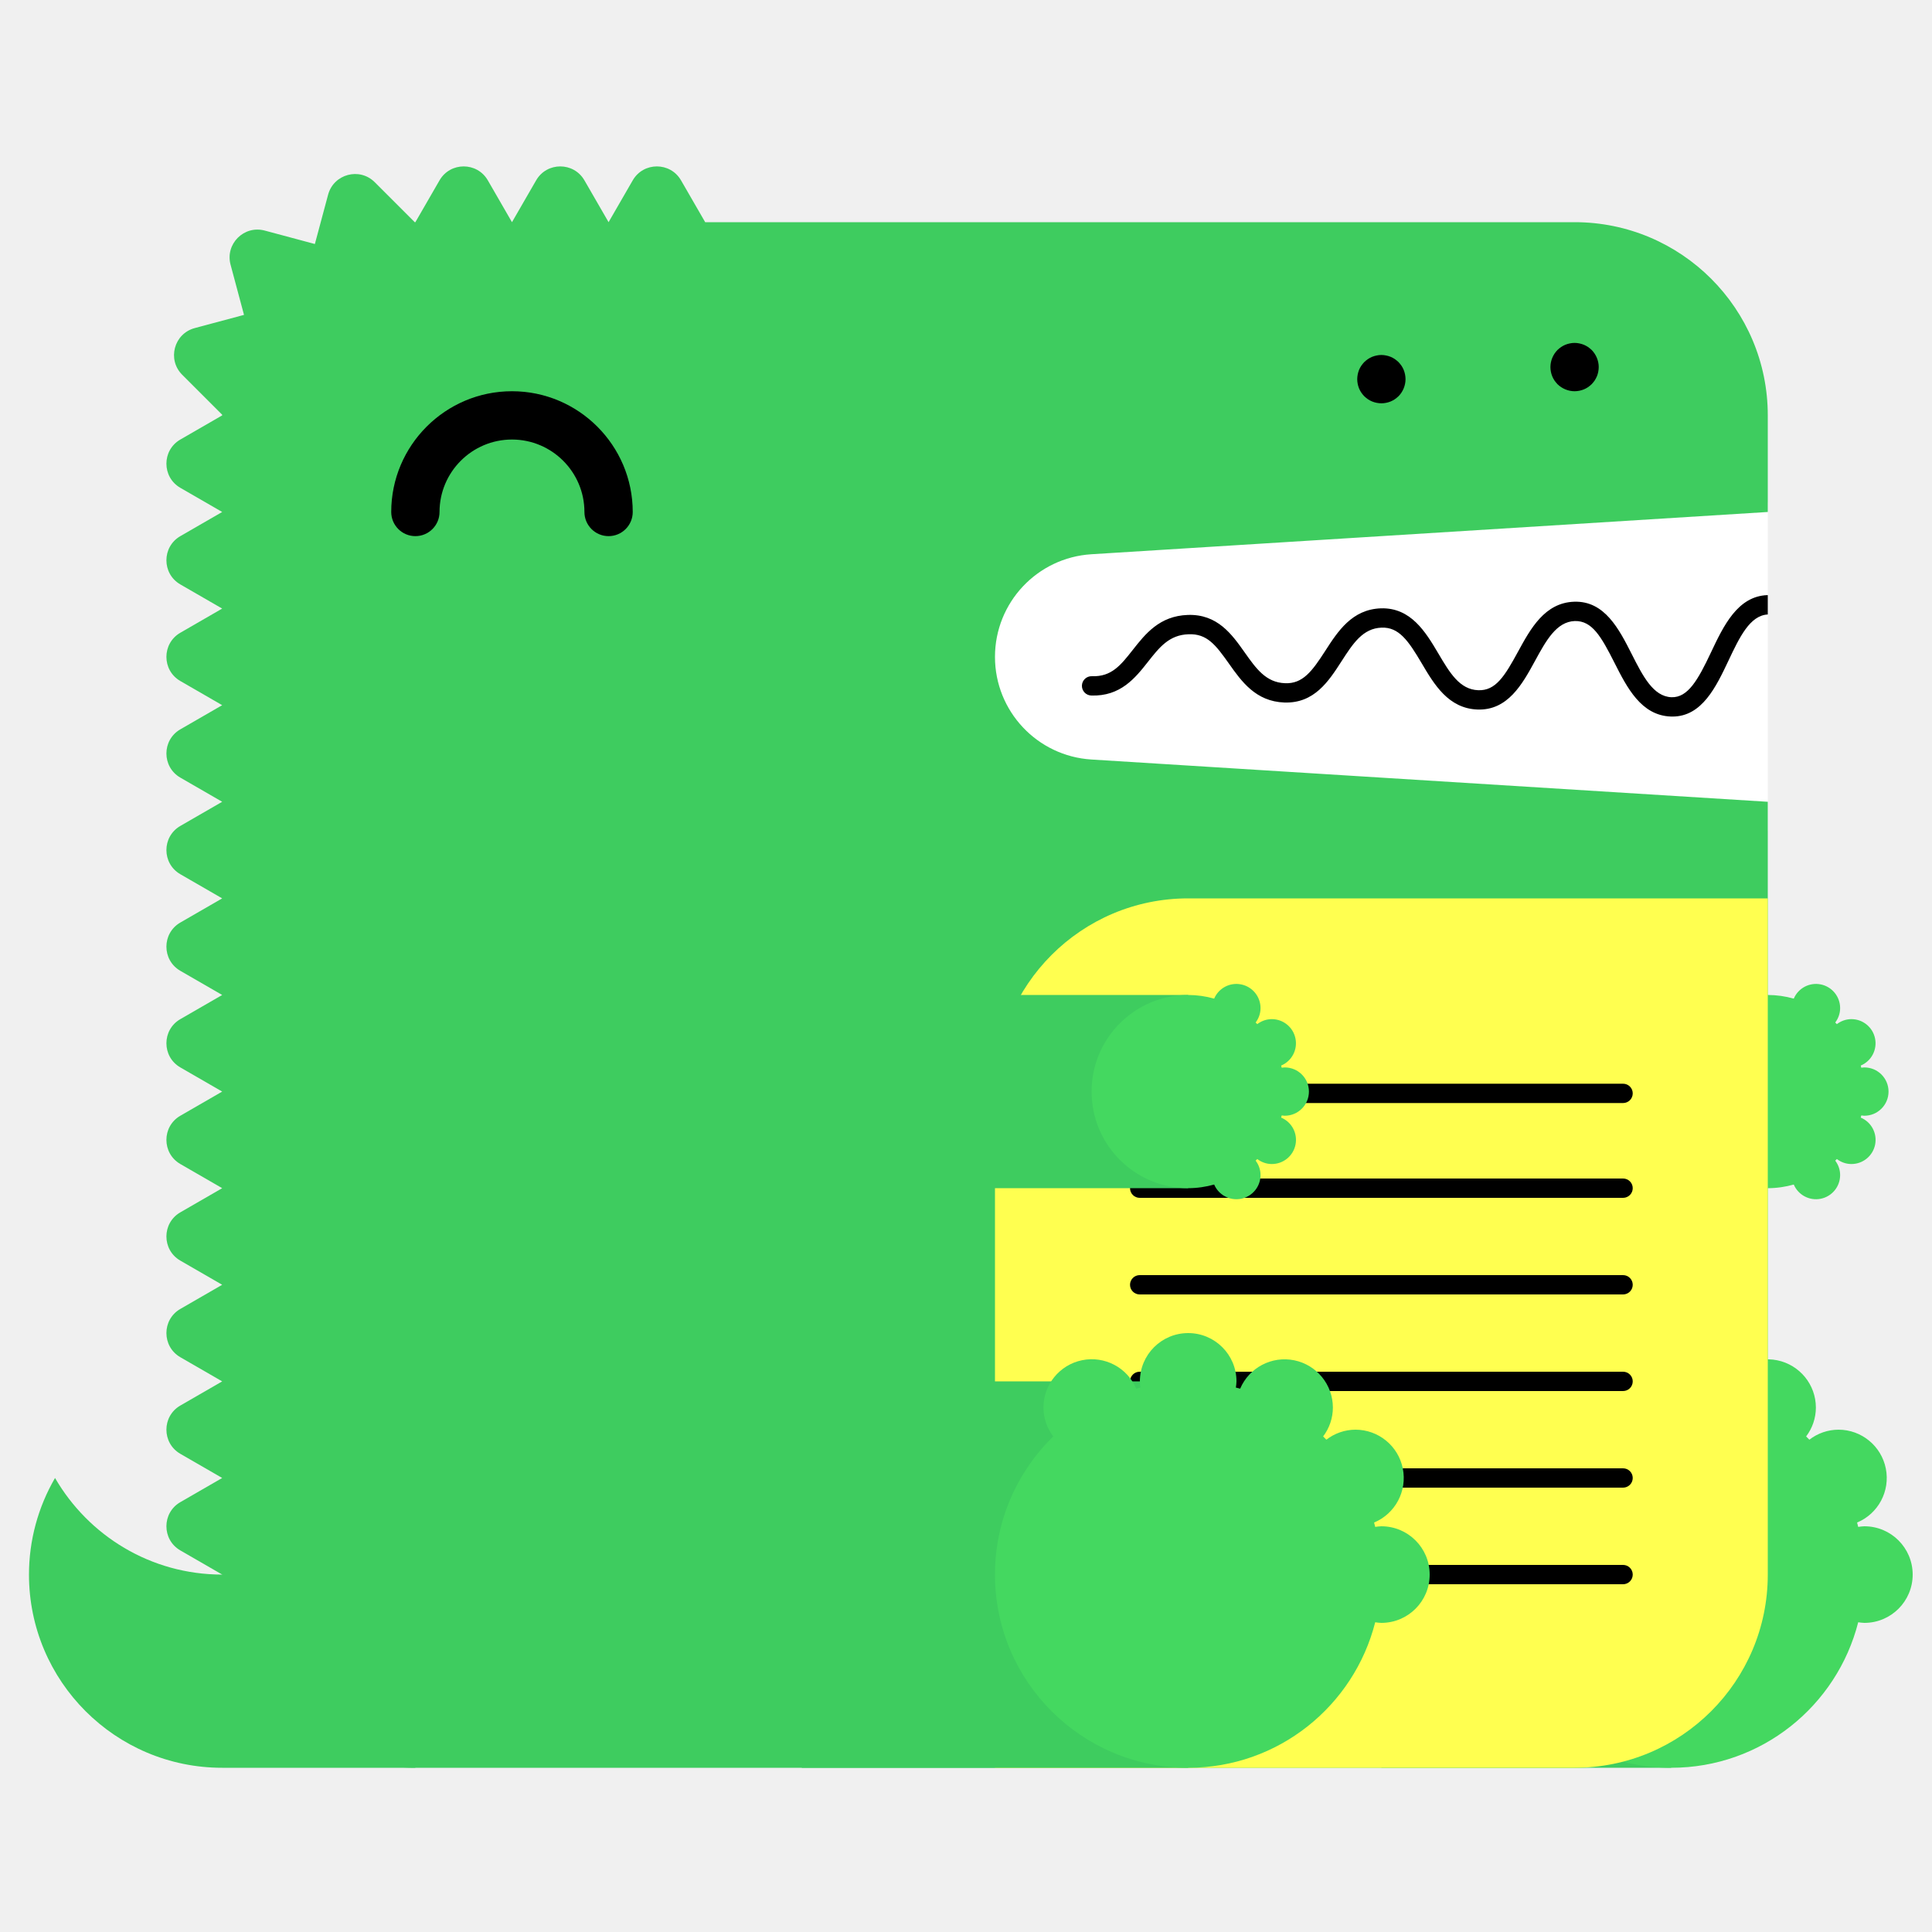
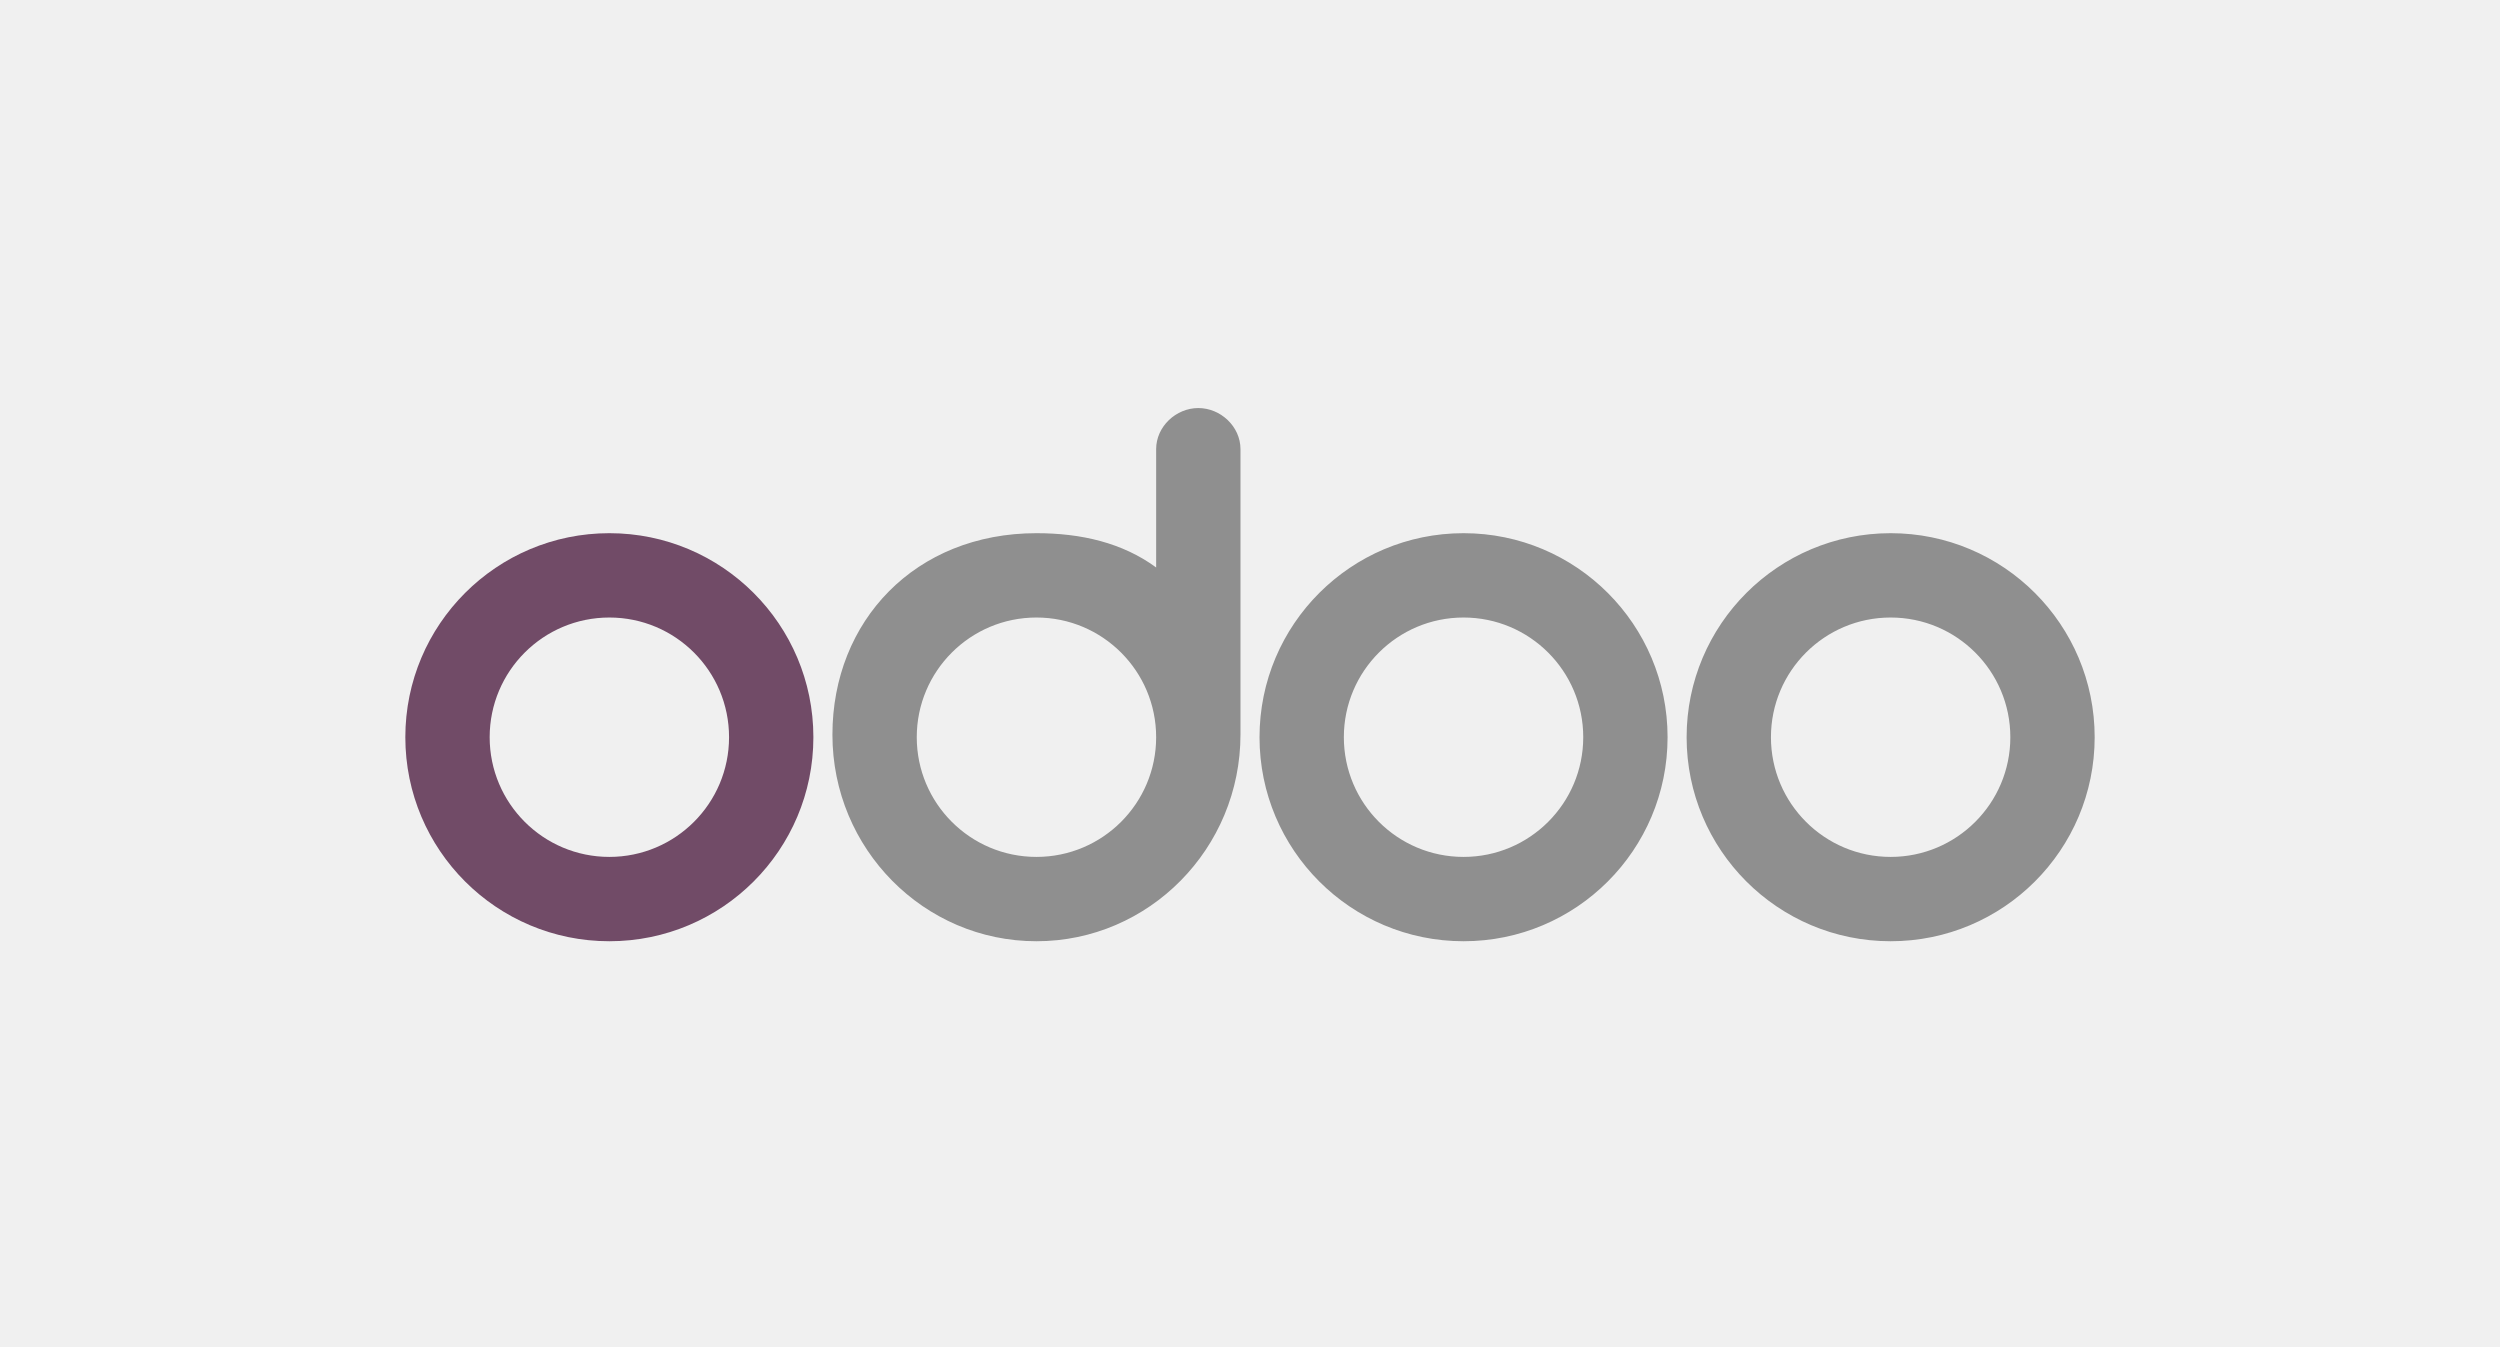
- <svg xmlns="http://www.w3.org/2000/svg" width="200" height="200" viewBox="0 0 200 200">
-   <g fill="none" fill-rule="evenodd">
-     <path fill="#FFF" d="M99 52h84v34H99z" />
-     <path d="M23 163c-7.398 0-13.843-4.027-17.303-10A19.886 19.886 0 0 0 3 163c0 11.046 8.954 20 20 20h20v-20H23z" fill="#3ECC5F" />
-     <path d="M112.98 57.376L183 53V43c0-11.046-8.954-20-20-20H73l-2.5-4.33c-1.112-1.925-3.889-1.925-5 0L63 23l-2.5-4.33c-1.111-1.925-3.889-1.925-5 0L53 23l-2.5-4.33c-1.111-1.925-3.889-1.925-5 0L43 23c-.022 0-.042.003-.065.003l-4.142-4.141c-1.57-1.571-4.252-.853-4.828 1.294l-1.369 5.104-5.192-1.392c-2.148-.575-4.111 1.389-3.535 3.536l1.39 5.193-5.102 1.367c-2.148.576-2.867 3.259-1.296 4.83l4.142 4.142c0 .021-.003.042-.003.064l-4.33 2.5c-1.925 1.111-1.925 3.889 0 5L23 53l-4.33 2.5c-1.925 1.111-1.925 3.889 0 5L23 63l-4.33 2.5c-1.925 1.111-1.925 3.889 0 5L23 73l-4.33 2.5c-1.925 1.111-1.925 3.889 0 5L23 83l-4.33 2.5c-1.925 1.111-1.925 3.889 0 5L23 93l-4.33 2.5c-1.925 1.111-1.925 3.889 0 5L23 103l-4.33 2.5c-1.925 1.111-1.925 3.889 0 5L23 113l-4.33 2.5c-1.925 1.111-1.925 3.889 0 5L23 123l-4.33 2.5c-1.925 1.111-1.925 3.889 0 5L23 133l-4.33 2.5c-1.925 1.111-1.925 3.889 0 5L23 143l-4.33 2.5c-1.925 1.111-1.925 3.889 0 5L23 153l-4.33 2.5c-1.925 1.111-1.925 3.889 0 5L23 163c0 11.046 8.954 20 20 20h120c11.046 0 20-8.954 20-20V83l-70.02-4.376A10.645 10.645 0 0 1 103 68c0-5.621 4.37-10.273 9.98-10.624" fill="#3ECC5F" />
-     <path fill="#3ECC5F" d="M143 183h30v-40h-30z" />
-     <path d="M193 158c-.219 0-.428.037-.639.064-.038-.15-.074-.301-.116-.451A5 5 0 0 0 190.32 148a4.96 4.96 0 0 0-3.016 1.036 26.531 26.531 0 0 0-.335-.336 4.955 4.955 0 0 0 1.011-2.987 5 5 0 0 0-9.599-1.959c-.148-.042-.297-.077-.445-.115.027-.211.064-.42.064-.639a5 5 0 0 0-5-5 5 5 0 0 0-5 5c0 .219.037.428.064.639-.148.038-.297.073-.445.115a4.998 4.998 0 0 0-9.599 1.959c0 1.125.384 2.151 1.011 2.987-3.717 3.632-6.031 8.693-6.031 14.3 0 11.046 8.954 20 20 20 9.339 0 17.16-6.41 19.361-15.064.211.027.42.064.639.064a5 5 0 0 0 5-5 5 5 0 0 0-5-5" fill="#44D860" />
-     <path fill="#3ECC5F" d="M153 123h30v-20h-30z" />
-     <path d="M193 115.5a2.5 2.5 0 1 0 0-5c-.109 0-.214.019-.319.032-.02-.075-.037-.15-.058-.225a2.501 2.501 0 0 0-.963-4.807c-.569 0-1.088.197-1.508.518a6.653 6.653 0 0 0-.168-.168c.314-.417.506-.931.506-1.494a2.5 2.5 0 0 0-4.8-.979A9.987 9.987 0 0 0 183 103c-5.522 0-10 4.478-10 10s4.478 10 10 10c.934 0 1.833-.138 2.69-.377a2.5 2.5 0 0 0 4.8-.979c0-.563-.192-1.077-.506-1.494.057-.055.113-.111.168-.168.42.321.939.518 1.508.518a2.5 2.5 0 0 0 .963-4.807c.021-.074.038-.15.058-.225.105.013.21.032.319.032" fill="#44D860" />
-     <path d="M63 55.5a2.5 2.5 0 0 1-2.5-2.5c0-4.136-3.364-7.5-7.5-7.5s-7.5 3.364-7.5 7.5a2.5 2.5 0 1 1-5 0c0-6.893 5.607-12.5 12.5-12.5S65.5 46.107 65.5 53a2.5 2.5 0 0 1-2.5 2.5" fill="#000" />
-     <path d="M103 183h60c11.046 0 20-8.954 20-20V93h-60c-11.046 0-20 8.954-20 20v70z" fill="#FFFF50" />
-     <path d="M168.02 124h-50.04a1 1 0 1 1 0-2h50.04a1 1 0 1 1 0 2m0 20h-50.04a1 1 0 1 1 0-2h50.04a1 1 0 1 1 0 2m0 20h-50.04a1 1 0 1 1 0-2h50.04a1 1 0 1 1 0 2m0-49.814h-50.04a1 1 0 1 1 0-2h50.04a1 1 0 1 1 0 2m0 19.814h-50.04a1 1 0 1 1 0-2h50.04a1 1 0 1 1 0 2m0 20h-50.04a1 1 0 1 1 0-2h50.04a1 1 0 1 1 0 2M183 61.611c-.012 0-.022-.006-.034-.005-3.09.105-4.552 3.196-5.842 5.923-1.346 2.85-2.387 4.703-4.093 4.647-1.889-.068-2.969-2.202-4.113-4.46-1.314-2.594-2.814-5.536-5.963-5.426-3.046.104-4.513 2.794-5.807 5.167-1.377 2.528-2.314 4.065-4.121 3.994-1.927-.07-2.951-1.805-4.136-3.813-1.321-2.236-2.848-4.75-5.936-4.664-2.994.103-4.465 2.385-5.763 4.4-1.373 2.13-2.335 3.428-4.165 3.351-1.973-.07-2.992-1.51-4.171-3.177-1.324-1.873-2.816-3.993-5.895-3.89-2.928.1-4.399 1.97-5.696 3.618-1.232 1.564-2.194 2.802-4.229 2.724a1 1 0 0 0-.072 2c3.017.101 4.545-1.8 5.872-3.487 1.177-1.496 2.193-2.787 4.193-2.855 1.926-.082 2.829 1.115 4.195 3.045 1.297 1.834 2.769 3.914 5.731 4.021 3.103.104 4.596-2.215 5.918-4.267 1.182-1.834 2.202-3.417 4.15-3.484 1.793-.067 2.769 1.35 4.145 3.681 1.297 2.197 2.766 4.686 5.787 4.796 3.125.108 4.634-2.62 5.949-5.035 1.139-2.088 2.214-4.06 4.119-4.126 1.793-.042 2.728 1.595 4.111 4.33 1.292 2.553 2.757 5.445 5.825 5.556l.169.003c3.064 0 4.518-3.075 5.805-5.794 1.139-2.41 2.217-4.68 4.067-4.773v-2z" fill="#000" />
-     <path fill="#3ECC5F" d="M83 183h40v-40H83z" />
-     <path d="M143 158c-.219 0-.428.037-.639.064-.038-.15-.074-.301-.116-.451A5 5 0 0 0 140.32 148a4.96 4.96 0 0 0-3.016 1.036 26.531 26.531 0 0 0-.335-.336 4.955 4.955 0 0 0 1.011-2.987 5 5 0 0 0-9.599-1.959c-.148-.042-.297-.077-.445-.115.027-.211.064-.42.064-.639a5 5 0 0 0-5-5 5 5 0 0 0-5 5c0 .219.037.428.064.639-.148.038-.297.073-.445.115a4.998 4.998 0 0 0-9.599 1.959c0 1.125.384 2.151 1.011 2.987-3.717 3.632-6.031 8.693-6.031 14.3 0 11.046 8.954 20 20 20 9.339 0 17.16-6.41 19.361-15.064.211.027.42.064.639.064a5 5 0 0 0 5-5 5 5 0 0 0-5-5" fill="#44D860" />
-     <path fill="#3ECC5F" d="M83 123h40v-20H83z" />
-     <path d="M133 115.5a2.5 2.5 0 1 0 0-5c-.109 0-.214.019-.319.032-.02-.075-.037-.15-.058-.225a2.501 2.501 0 0 0-.963-4.807c-.569 0-1.088.197-1.508.518a6.653 6.653 0 0 0-.168-.168c.314-.417.506-.931.506-1.494a2.5 2.5 0 0 0-4.8-.979A9.987 9.987 0 0 0 123 103c-5.522 0-10 4.478-10 10s4.478 10 10 10c.934 0 1.833-.138 2.69-.377a2.5 2.5 0 0 0 4.8-.979c0-.563-.192-1.077-.506-1.494.057-.055.113-.111.168-.168.42.321.939.518 1.508.518a2.5 2.5 0 0 0 .963-4.807c.021-.074.038-.15.058-.225.105.013.21.032.319.032" fill="#44D860" />
-     <path d="M143 41.75c-.16 0-.33-.02-.49-.05a2.52 2.52 0 0 1-.47-.14c-.15-.06-.29-.14-.431-.23-.13-.09-.259-.2-.38-.31-.109-.12-.219-.24-.309-.38s-.17-.28-.231-.43a2.619 2.619 0 0 1-.189-.96c0-.16.02-.33.05-.49.03-.16.08-.31.139-.47.061-.15.141-.29.231-.43.09-.13.2-.26.309-.38.121-.11.25-.22.38-.31.141-.09.281-.17.431-.23.149-.06.31-.11.47-.14.32-.07.65-.07.98 0 .159.03.32.08.47.14.149.06.29.14.43.23.13.09.259.2.38.31.11.12.22.25.31.38.09.14.17.28.23.43.06.16.11.31.14.47.029.16.05.33.05.49 0 .66-.271 1.31-.73 1.77-.121.11-.25.22-.38.31-.14.09-.281.17-.43.23a2.565 2.565 0 0 1-.96.19m20-1.25c-.66 0-1.3-.27-1.771-.73a3.802 3.802 0 0 1-.309-.38c-.09-.14-.17-.28-.231-.43a2.619 2.619 0 0 1-.189-.96c0-.66.27-1.3.729-1.77.121-.11.25-.22.38-.31.141-.09.281-.17.431-.23.149-.06.31-.11.47-.14.32-.07.66-.07.98 0 .159.03.32.08.47.14.149.06.29.14.43.23.13.09.259.2.38.31.459.47.73 1.11.73 1.77 0 .16-.021.33-.05.49-.03.16-.08.32-.14.47-.07.15-.14.29-.23.43-.09.13-.2.26-.31.38-.121.11-.25.22-.38.31-.14.09-.281.17-.43.23a2.565 2.565 0 0 1-.96.19" fill="#000" />
-   </g>
+ <svg xmlns="http://www.w3.org/2000/svg" viewBox="0 0 919 495">
+   <path d="M695,346a75,75,0,1,1,75-75A75,75,0,0,1,695,346Zm0-31a44,44,0,1,0-44-44A44,44,0,0,0,695,315ZM538,346a75,75,0,1,1,75-75A75,75,0,0,1,538,346Zm0-31a44,44,0,1,0-44-44A44,44,0,0,0,538,315Zm-82-45c0,41.9-33.6,76-75,76s-75-34-75-75.9S336.5,196,381,196c16.4,0,31.6,3.5,44,12.6V165.1c0-8.3,7.3-15.1,15.5-15.1s15.5,6.8,15.5,15.1Zm-75,45a44,44,0,1,0-44-44A44,44,0,0,0,381,315Z" style="fill:#8f8f8f" />
+   <path d="M224,346a75,75,0,1,1,75-75A75,75,0,0,1,224,346Zm0-31a44,44,0,1,0-44-44A44,44,0,0,0,224,315Z" style="fill:#714b67" />
</svg>
